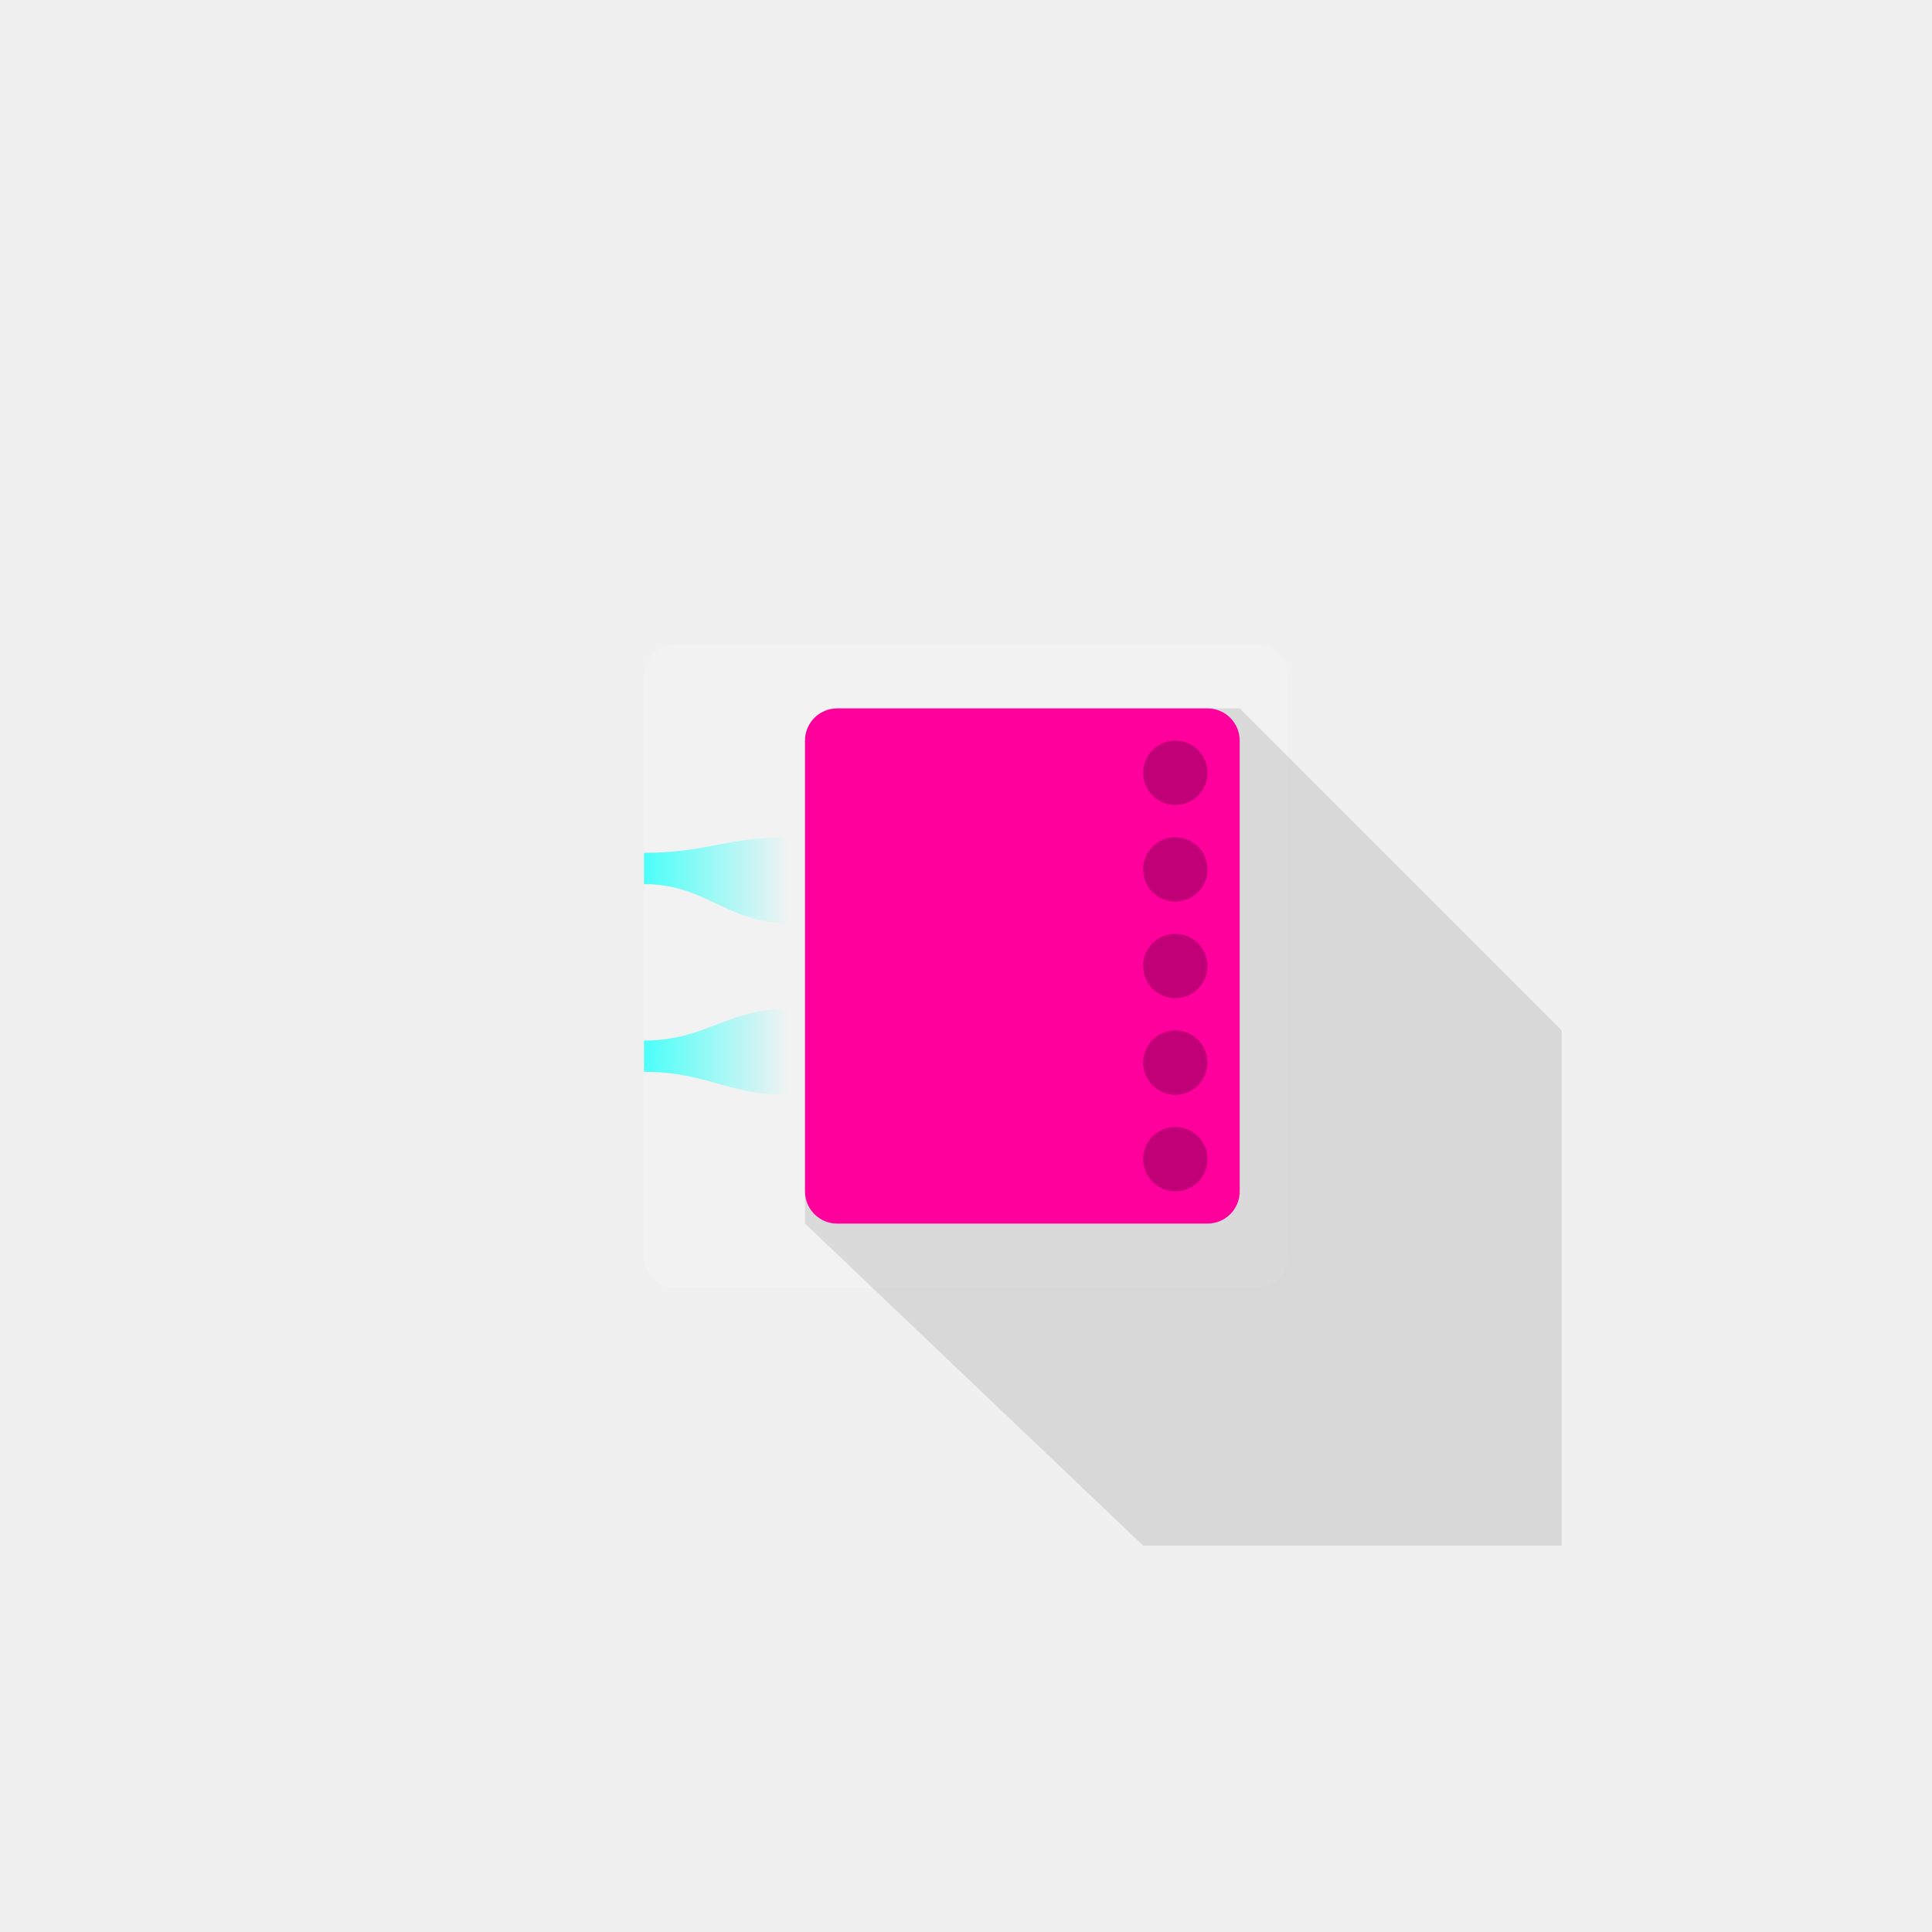
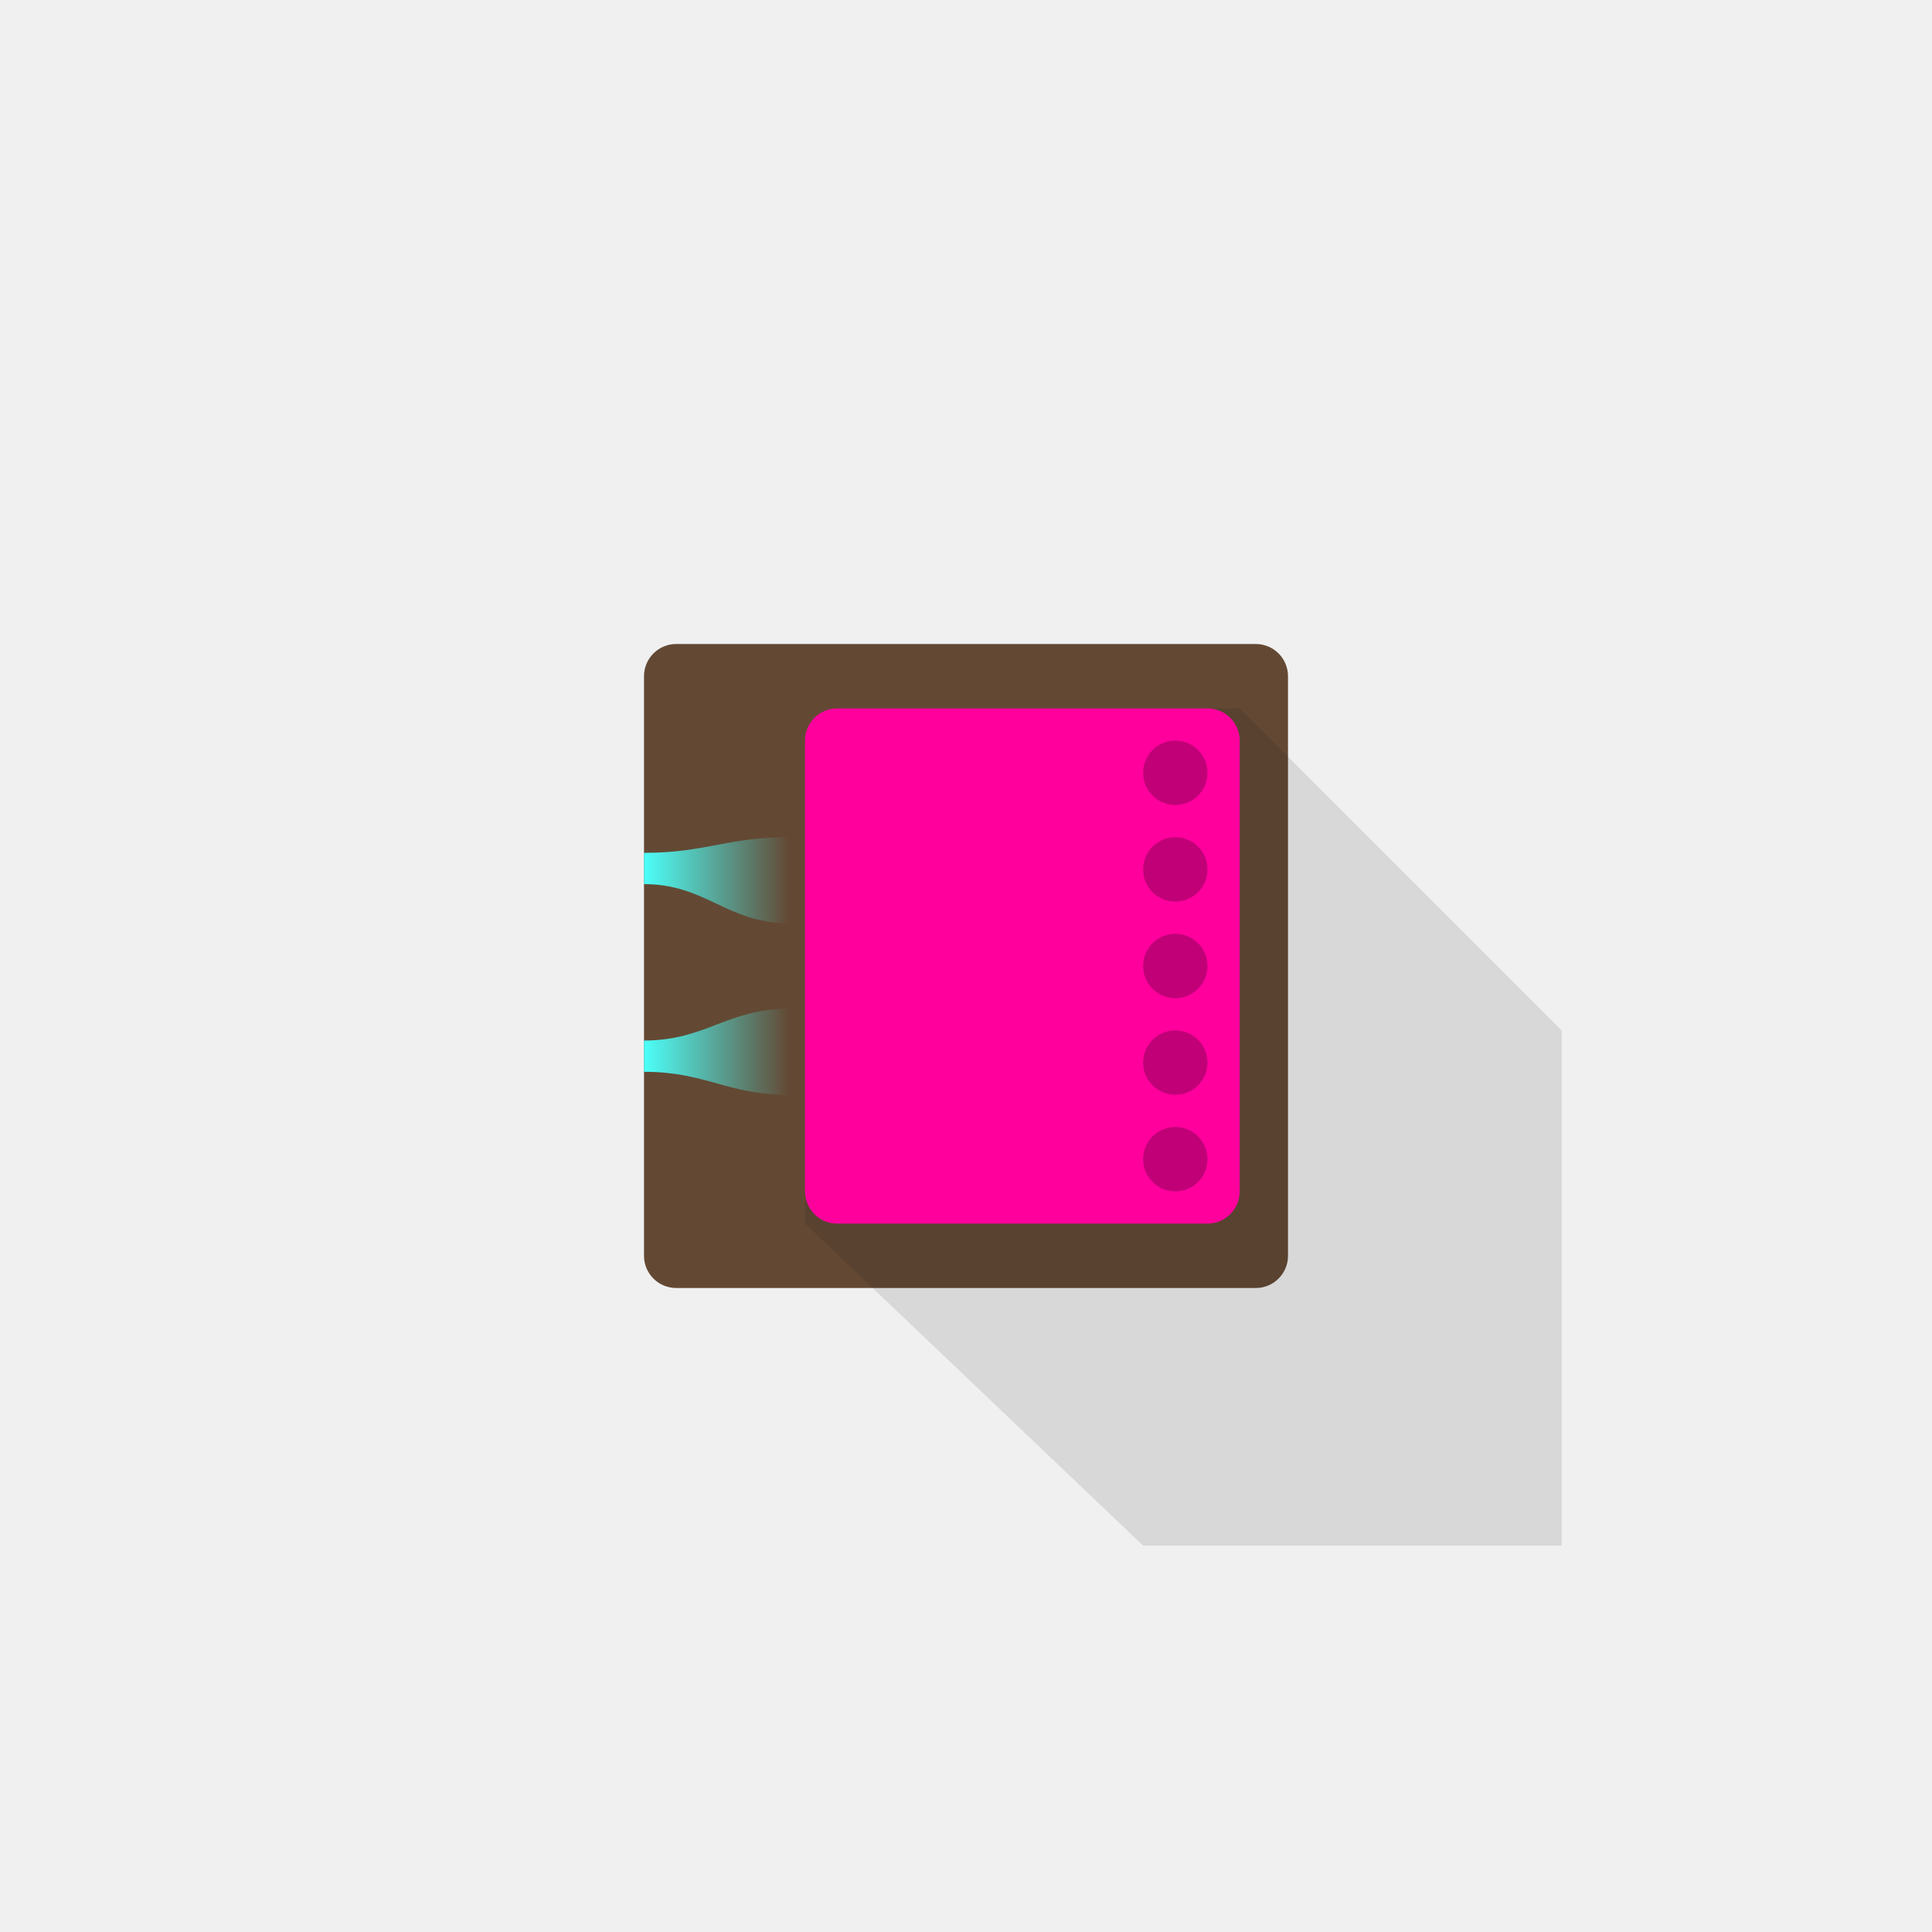
<svg xmlns="http://www.w3.org/2000/svg" width="120" height="120" viewBox="0 0 120 120" fill="none">
  <g id="House-Left">
    <g id="Ground">
-       <rect id="Fill" x="40" y="40" width="40" height="40" rx="2" fill="white" fill-opacity="0.14" />
+       <rect id="Fill" x="40" y="40" width="40" height="40" rx="2" fill="#634934" />
      <g id="Entrance">
        <path d="M49 62.657C45.143 62.657 43.857 64.629 40 64.629V66.571C43.857 66.571 45.143 68 49 68V62.657Z" fill="url(#paint0_linear_92_180)" />
        <path d="M40 54.914C43.857 54.914 45.143 57.343 49 57.343V52C45.143 52 43.857 52.971 40 52.971V54.914Z" fill="url(#paint1_linear_92_180)" />
      </g>
    </g>
    <g id="Shadows">
      <path id="Shadow" d="M97 64V96H71L50 76L50 46C50 44.895 50.895 44 52 44L77 44L97 64Z" fill="black" fill-opacity="0.1" />
    </g>
    <g id="Building">
      <rect id="RoofMain" x="50" y="44" width="27" height="32" rx="2" fill="#FF009D" />
      <rect id="RoofShadow" x="71" y="46" width="4" height="4" rx="2" fill="#C10077" />
      <rect id="RoofShadow_2" x="71" y="52" width="4" height="4" rx="2" fill="#C10077" />
      <rect id="RoofShadow_3" x="71" y="58" width="4" height="4" rx="2" fill="#C10077" />
      <rect id="RoofShadow_4" x="71" y="64" width="4" height="4" rx="2" fill="#C10077" />
      <rect id="RoofShadow_5" x="71" y="70" width="4" height="4" rx="2" fill="#C10077" />
    </g>
  </g>
  <defs>
    <linearGradient id="paint0_linear_92_180" x1="49" y1="60.5" x2="40" y2="60.5" gradientUnits="userSpaceOnUse">
      <stop stop-color="#4CFFF9" stop-opacity="0" />
      <stop offset="1" stop-color="#4CFFF9" />
    </linearGradient>
    <linearGradient id="paint1_linear_92_180" x1="49" y1="60.5" x2="40" y2="60.5" gradientUnits="userSpaceOnUse">
      <stop stop-color="#4CFFF9" stop-opacity="0" />
      <stop offset="1" stop-color="#4CFFF9" />
    </linearGradient>
  </defs>
</svg>
